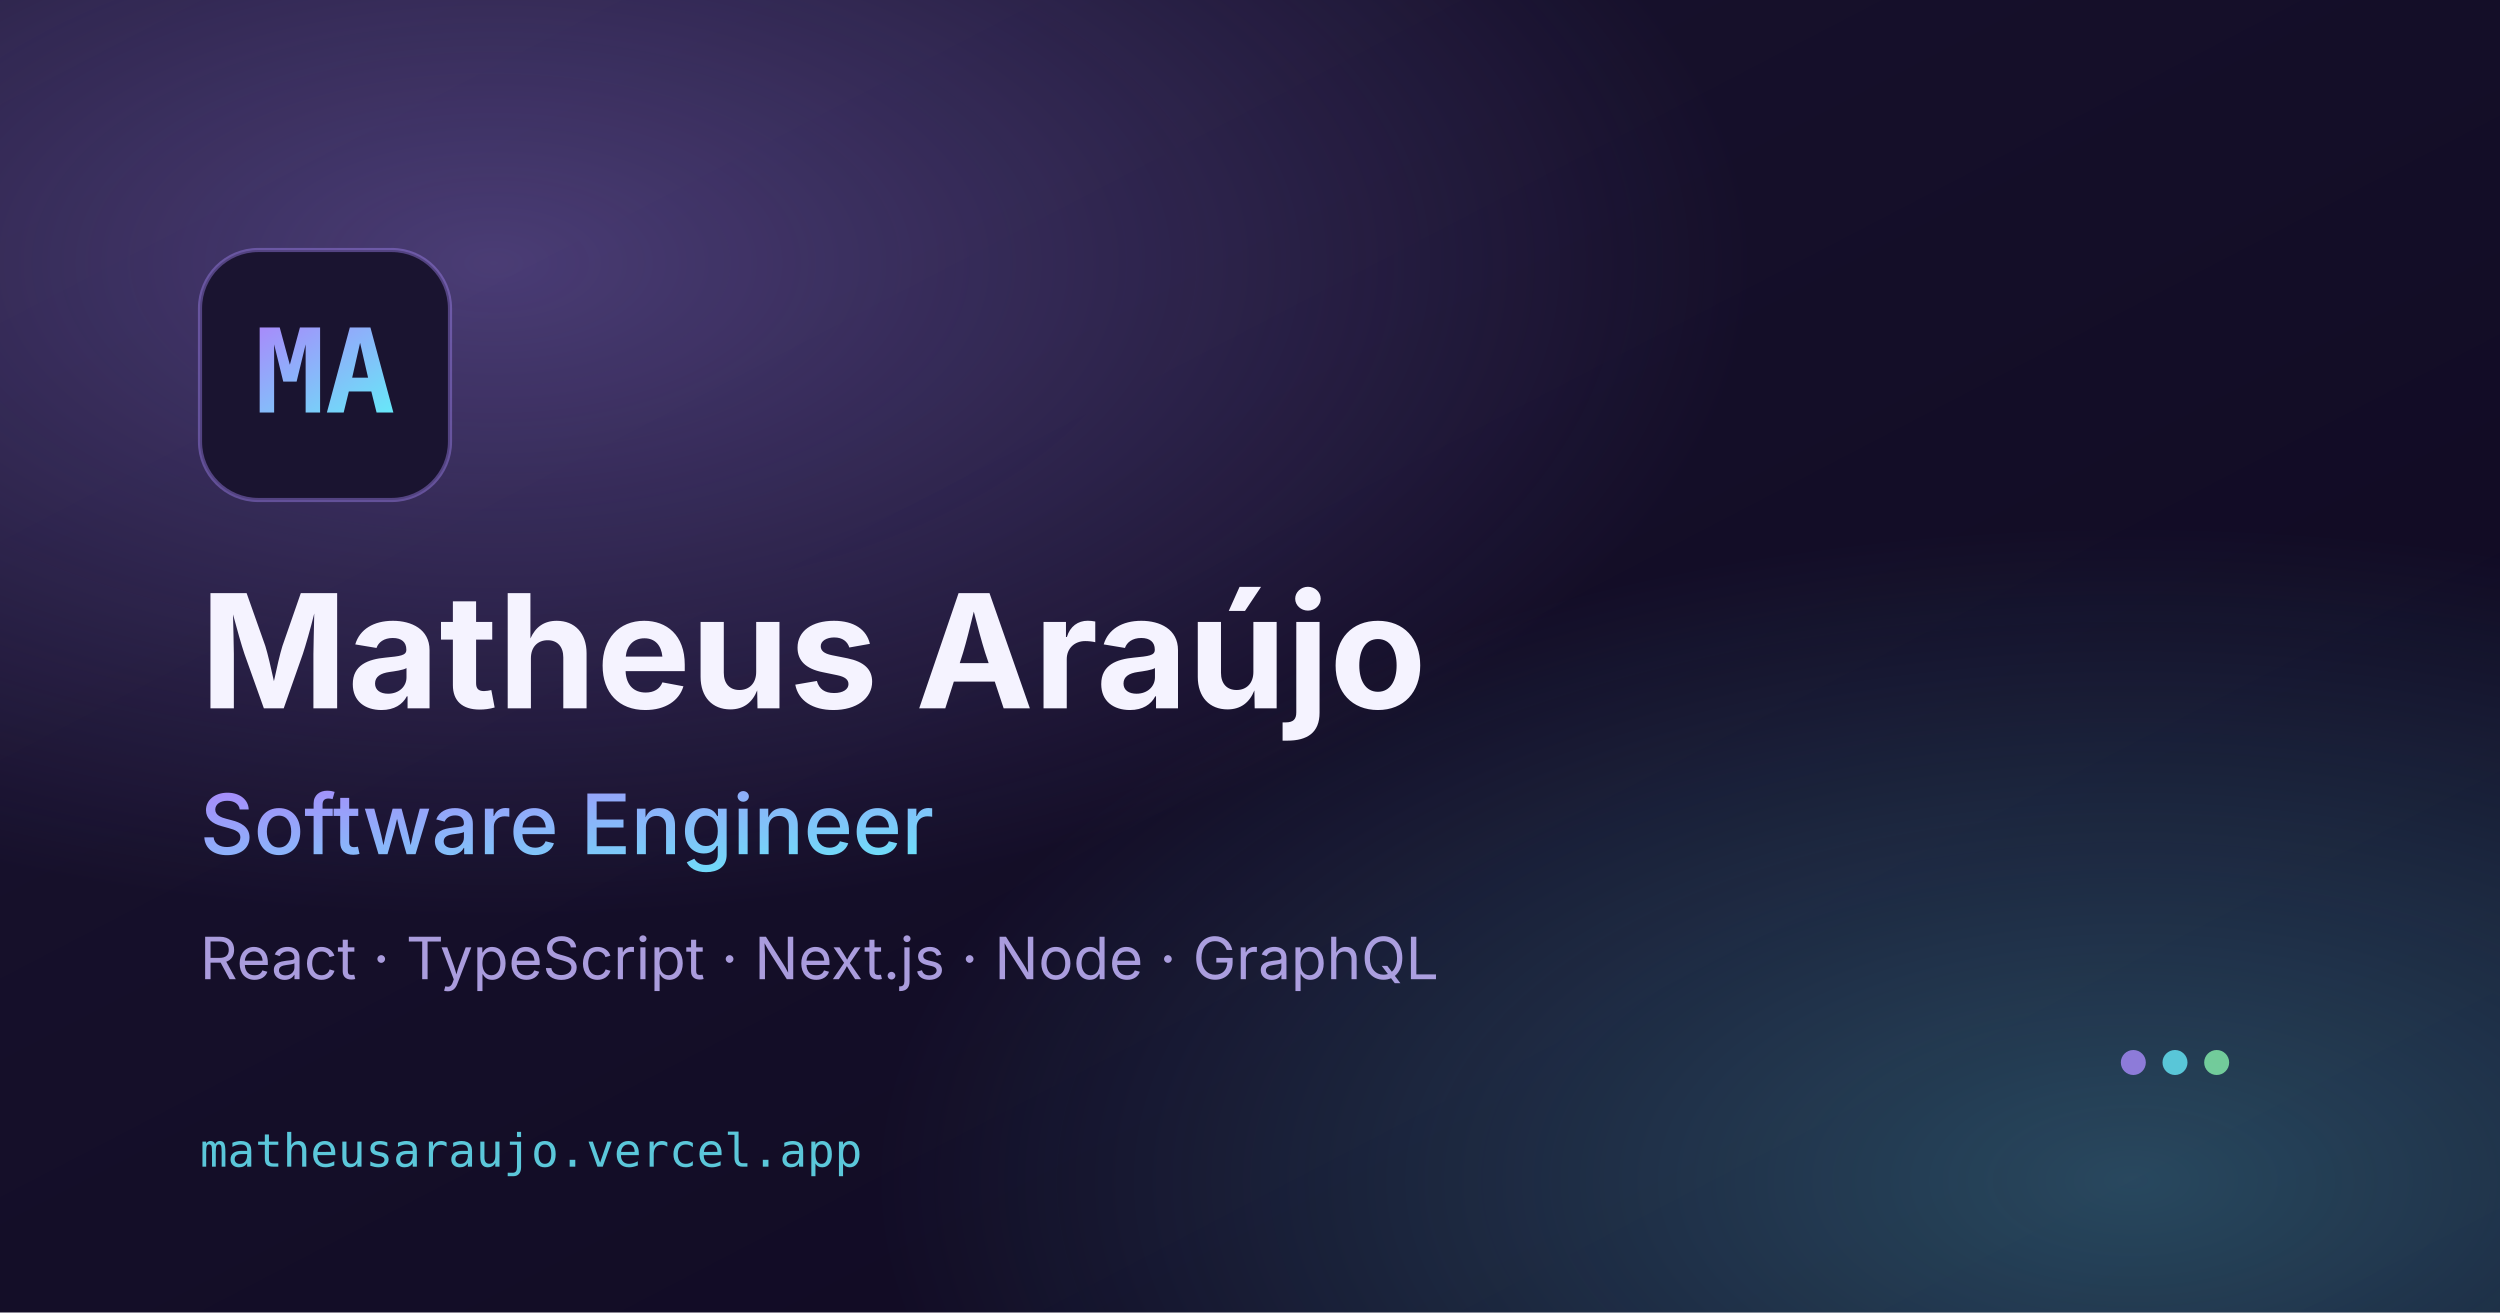
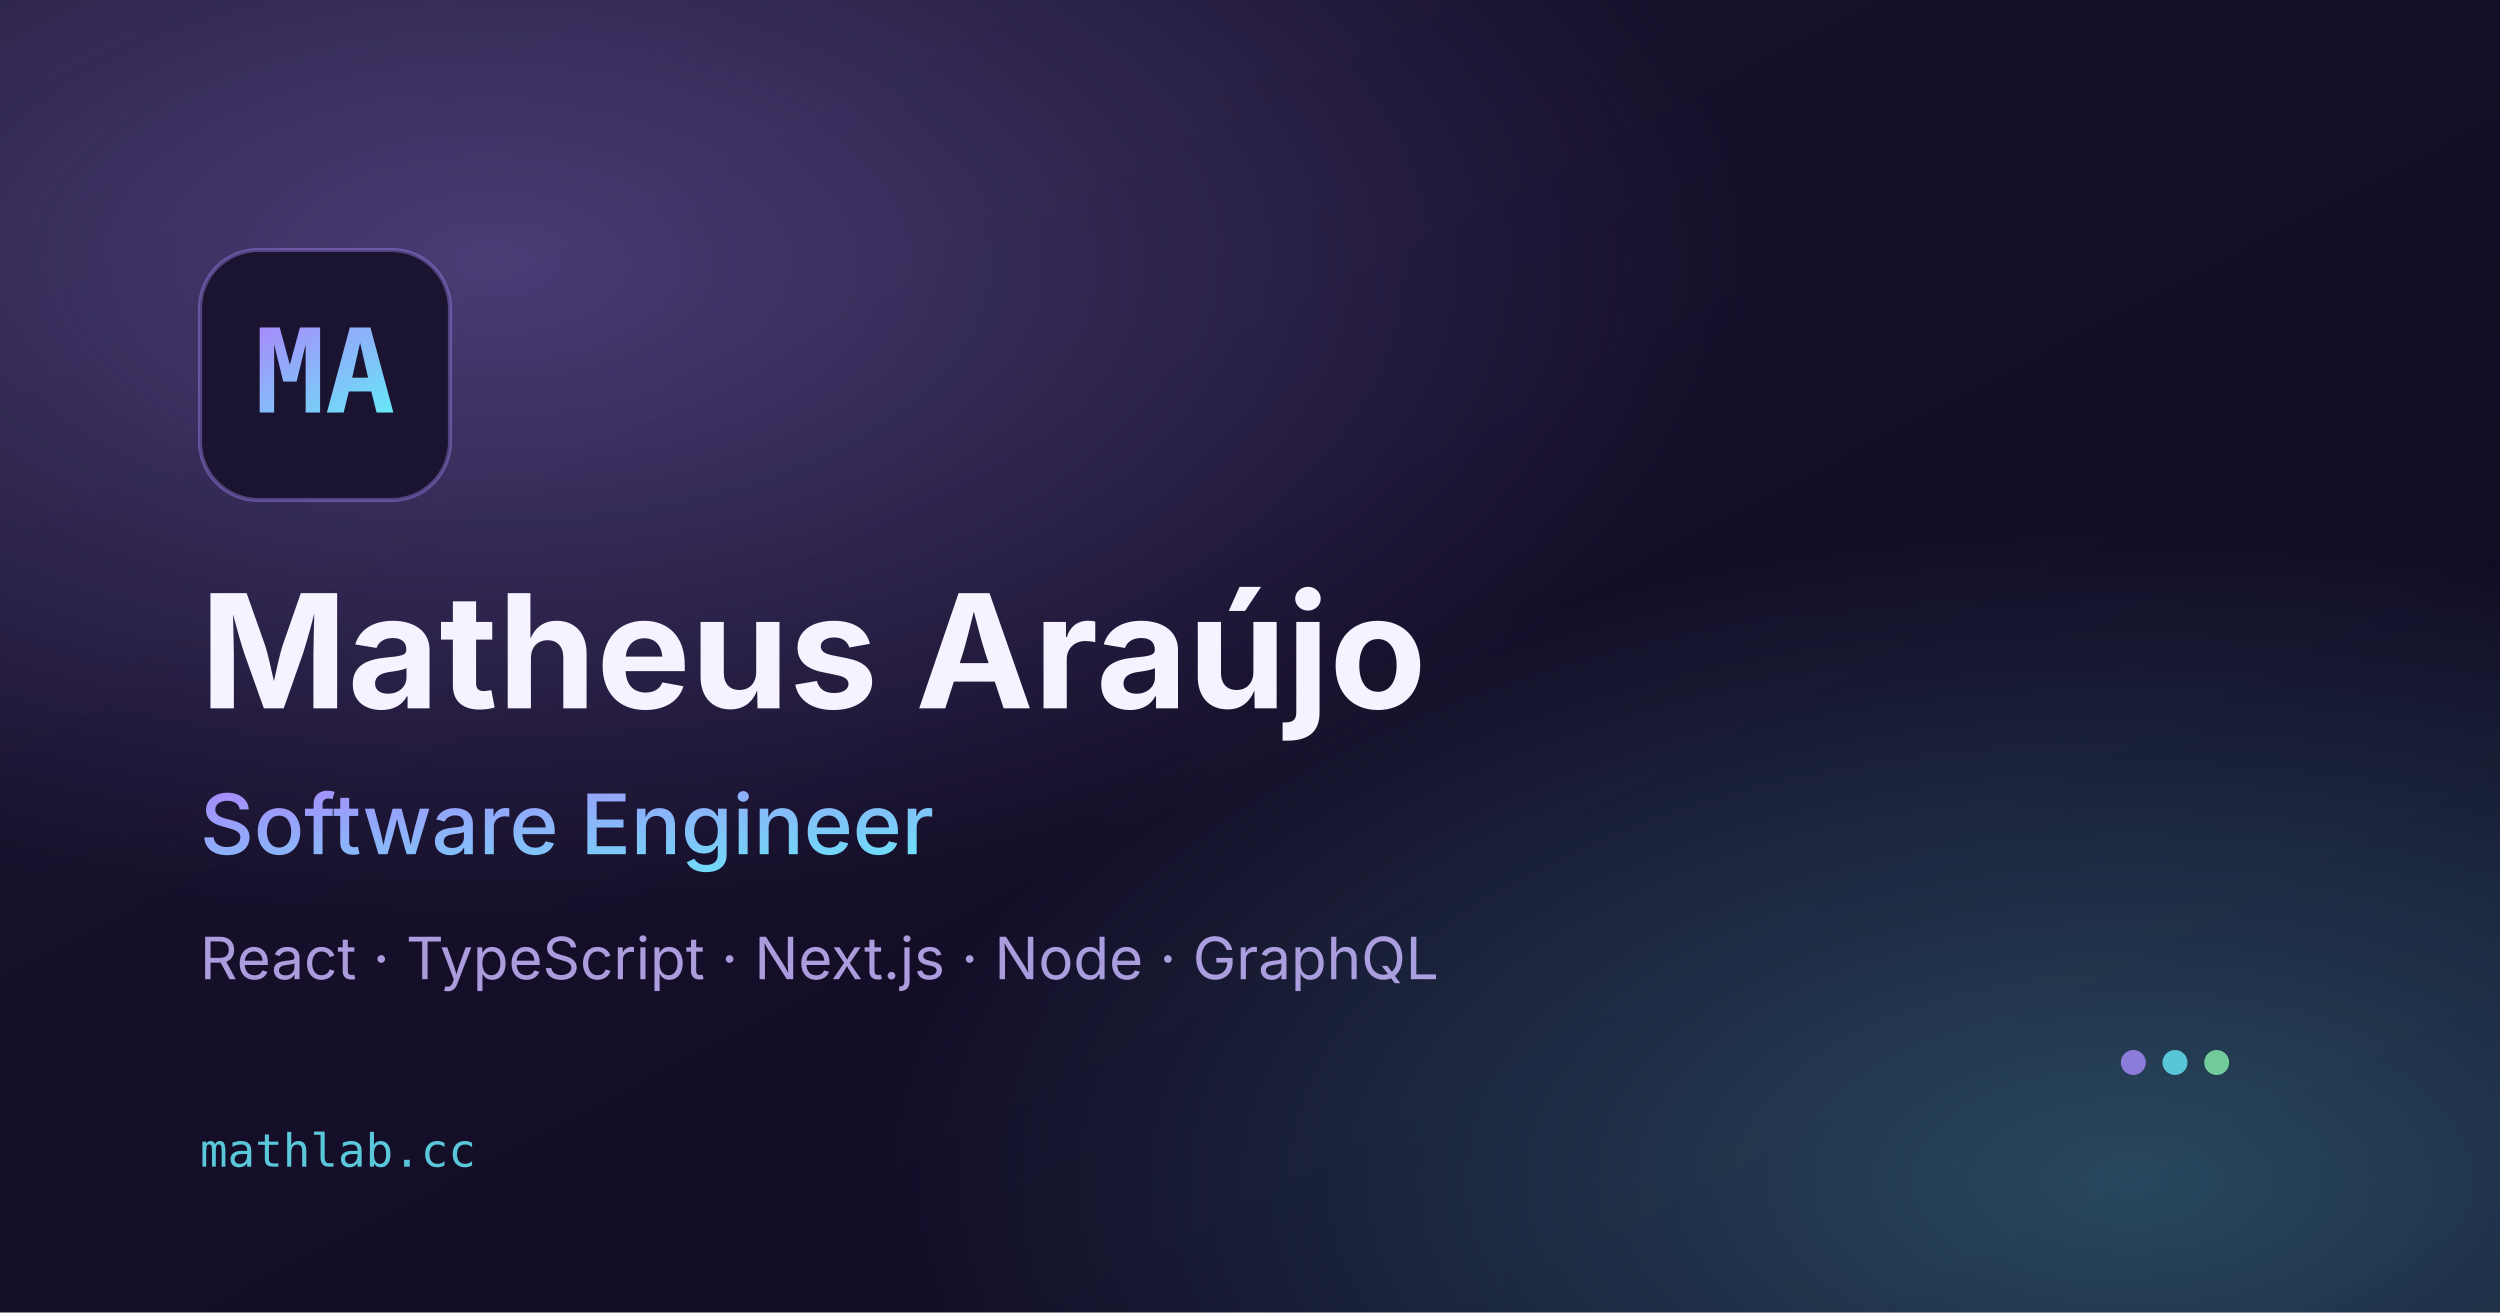
<svg xmlns="http://www.w3.org/2000/svg" viewBox="0 0 1200 630">
  <defs>
    <linearGradient id="bg" x1="0" y1="0" x2="1" y2="1">
      <stop offset="0%" stop-color="#1a1430" />
      <stop offset="100%" stop-color="#0e0820" />
    </linearGradient>
    <linearGradient id="grad" x1="0" y1="0" x2="1" y2="1">
      <stop offset="0%" stop-color="#a78bfa" />
      <stop offset="100%" stop-color="#67e8f9" />
    </linearGradient>
    <radialGradient id="glow" cx="0.2" cy="0.2" r="0.5">
      <stop offset="0%" stop-color="#a78bfa" stop-opacity="0.35" />
      <stop offset="100%" stop-color="#a78bfa" stop-opacity="0" />
    </radialGradient>
    <radialGradient id="glow2" cx="0.85" cy="0.9" r="0.5">
      <stop offset="0%" stop-color="#67e8f9" stop-opacity="0.28" />
      <stop offset="100%" stop-color="#67e8f9" stop-opacity="0" />
    </radialGradient>
  </defs>
  <rect width="1200" height="630" fill="url(#bg)" />
  <rect width="1200" height="630" fill="url(#glow)" />
  <rect width="1200" height="630" fill="url(#glow2)" />
  <g transform="translate(96, 120)">
    <rect width="120" height="120" rx="28" fill="#1a1430" stroke="#a78bfa" stroke-opacity="0.4" stroke-width="2" />
    <text x="60" y="78" text-anchor="middle" font-family="ui-monospace, SFMono-Regular, Menlo, monospace" font-size="56" font-weight="700" fill="url(#grad)">MA</text>
  </g>
  <text x="96" y="340" font-family="Inter, system-ui, sans-serif" font-size="76" font-weight="700" fill="#f5f3ff">Matheus Araújo</text>
  <text x="96" y="410" font-family="Inter, system-ui, sans-serif" font-size="40" font-weight="500" fill="url(#grad)">Software Engineer</text>
  <text x="96" y="470" font-family="Inter, system-ui, sans-serif" font-size="28" font-weight="400" fill="#c4b5fd" opacity="0.85">React · TypeScript · Next.js · Node · GraphQL</text>
-   <text x="96" y="560" font-family="ui-monospace, SFMono-Regular, Menlo, monospace" font-size="22" font-weight="500" fill="#67e8f9" opacity="0.85">matheusaraujo.vercel.app</text>
+   <text x="96" y="560" font-family="ui-monospace, SFMono-Regular, Menlo, monospace" font-size="22" font-weight="500" fill="#67e8f9" opacity="0.85">mathlab.cc</text>
  <g transform="translate(1024, 510)" opacity="0.8">
    <circle cx="0" cy="0" r="6" fill="#a78bfa" />
    <circle cx="20" cy="0" r="6" fill="#67e8f9" />
    <circle cx="40" cy="0" r="6" fill="#86efac" />
  </g>
</svg>
